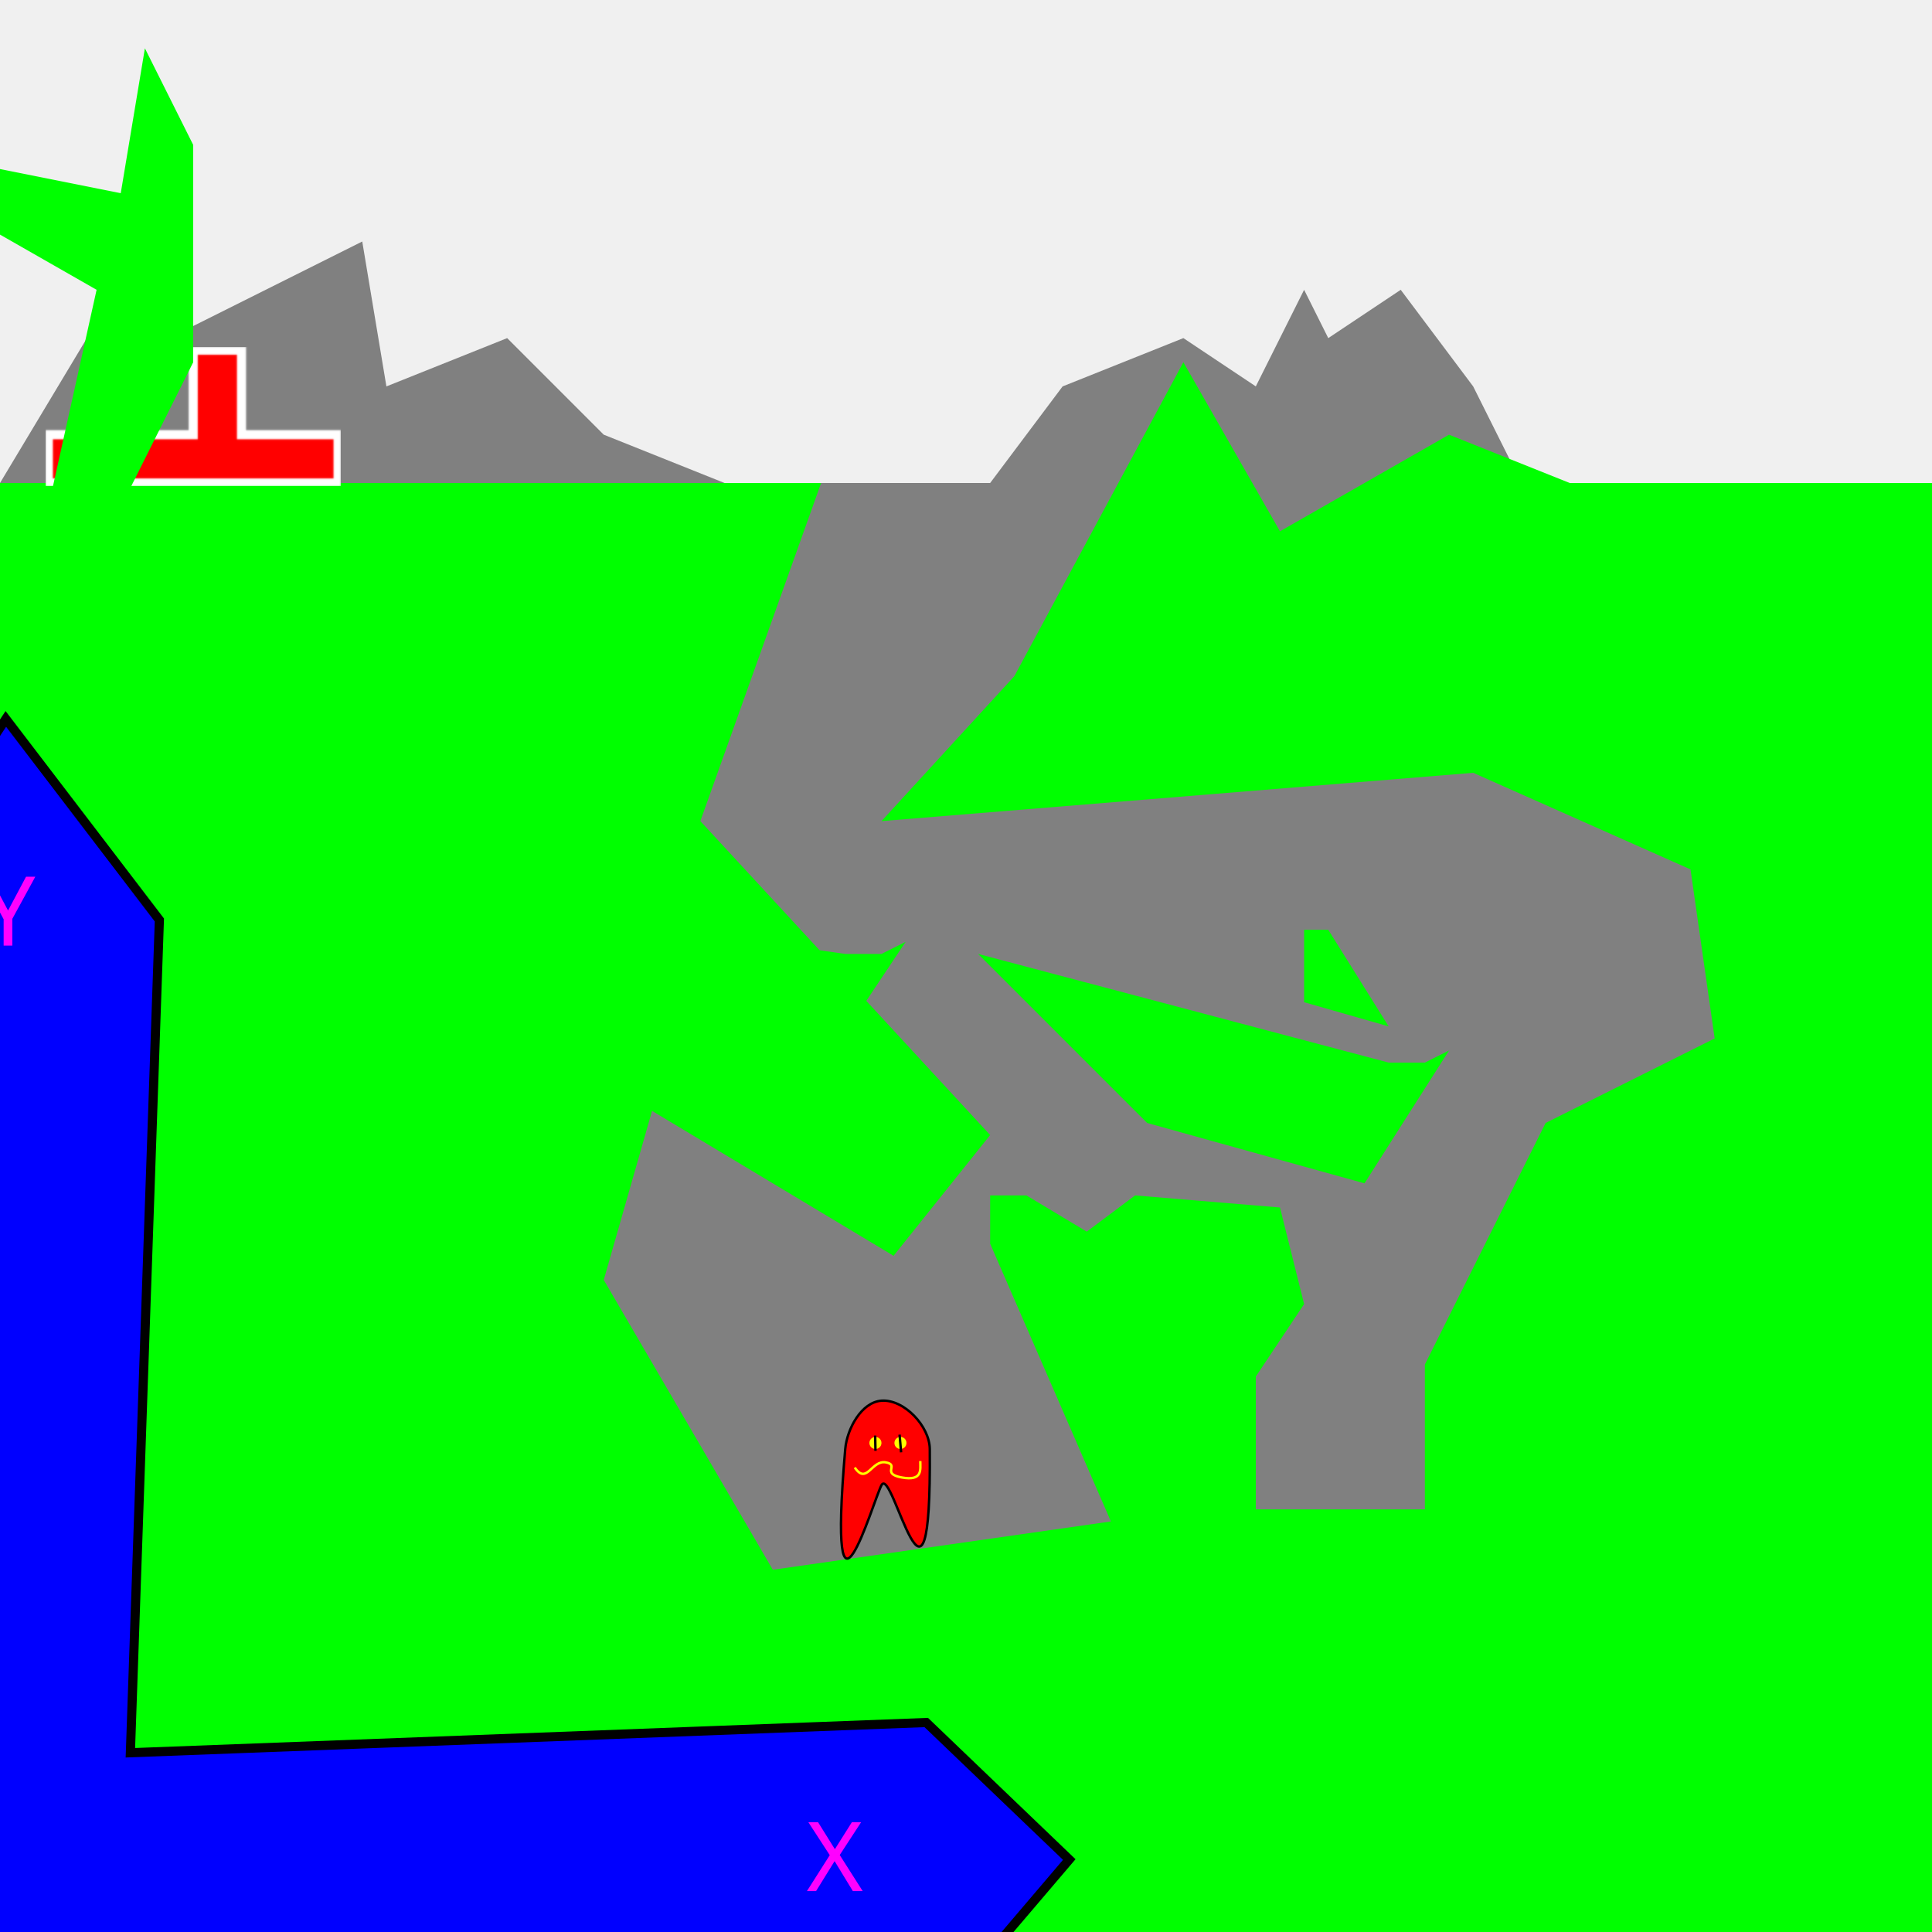
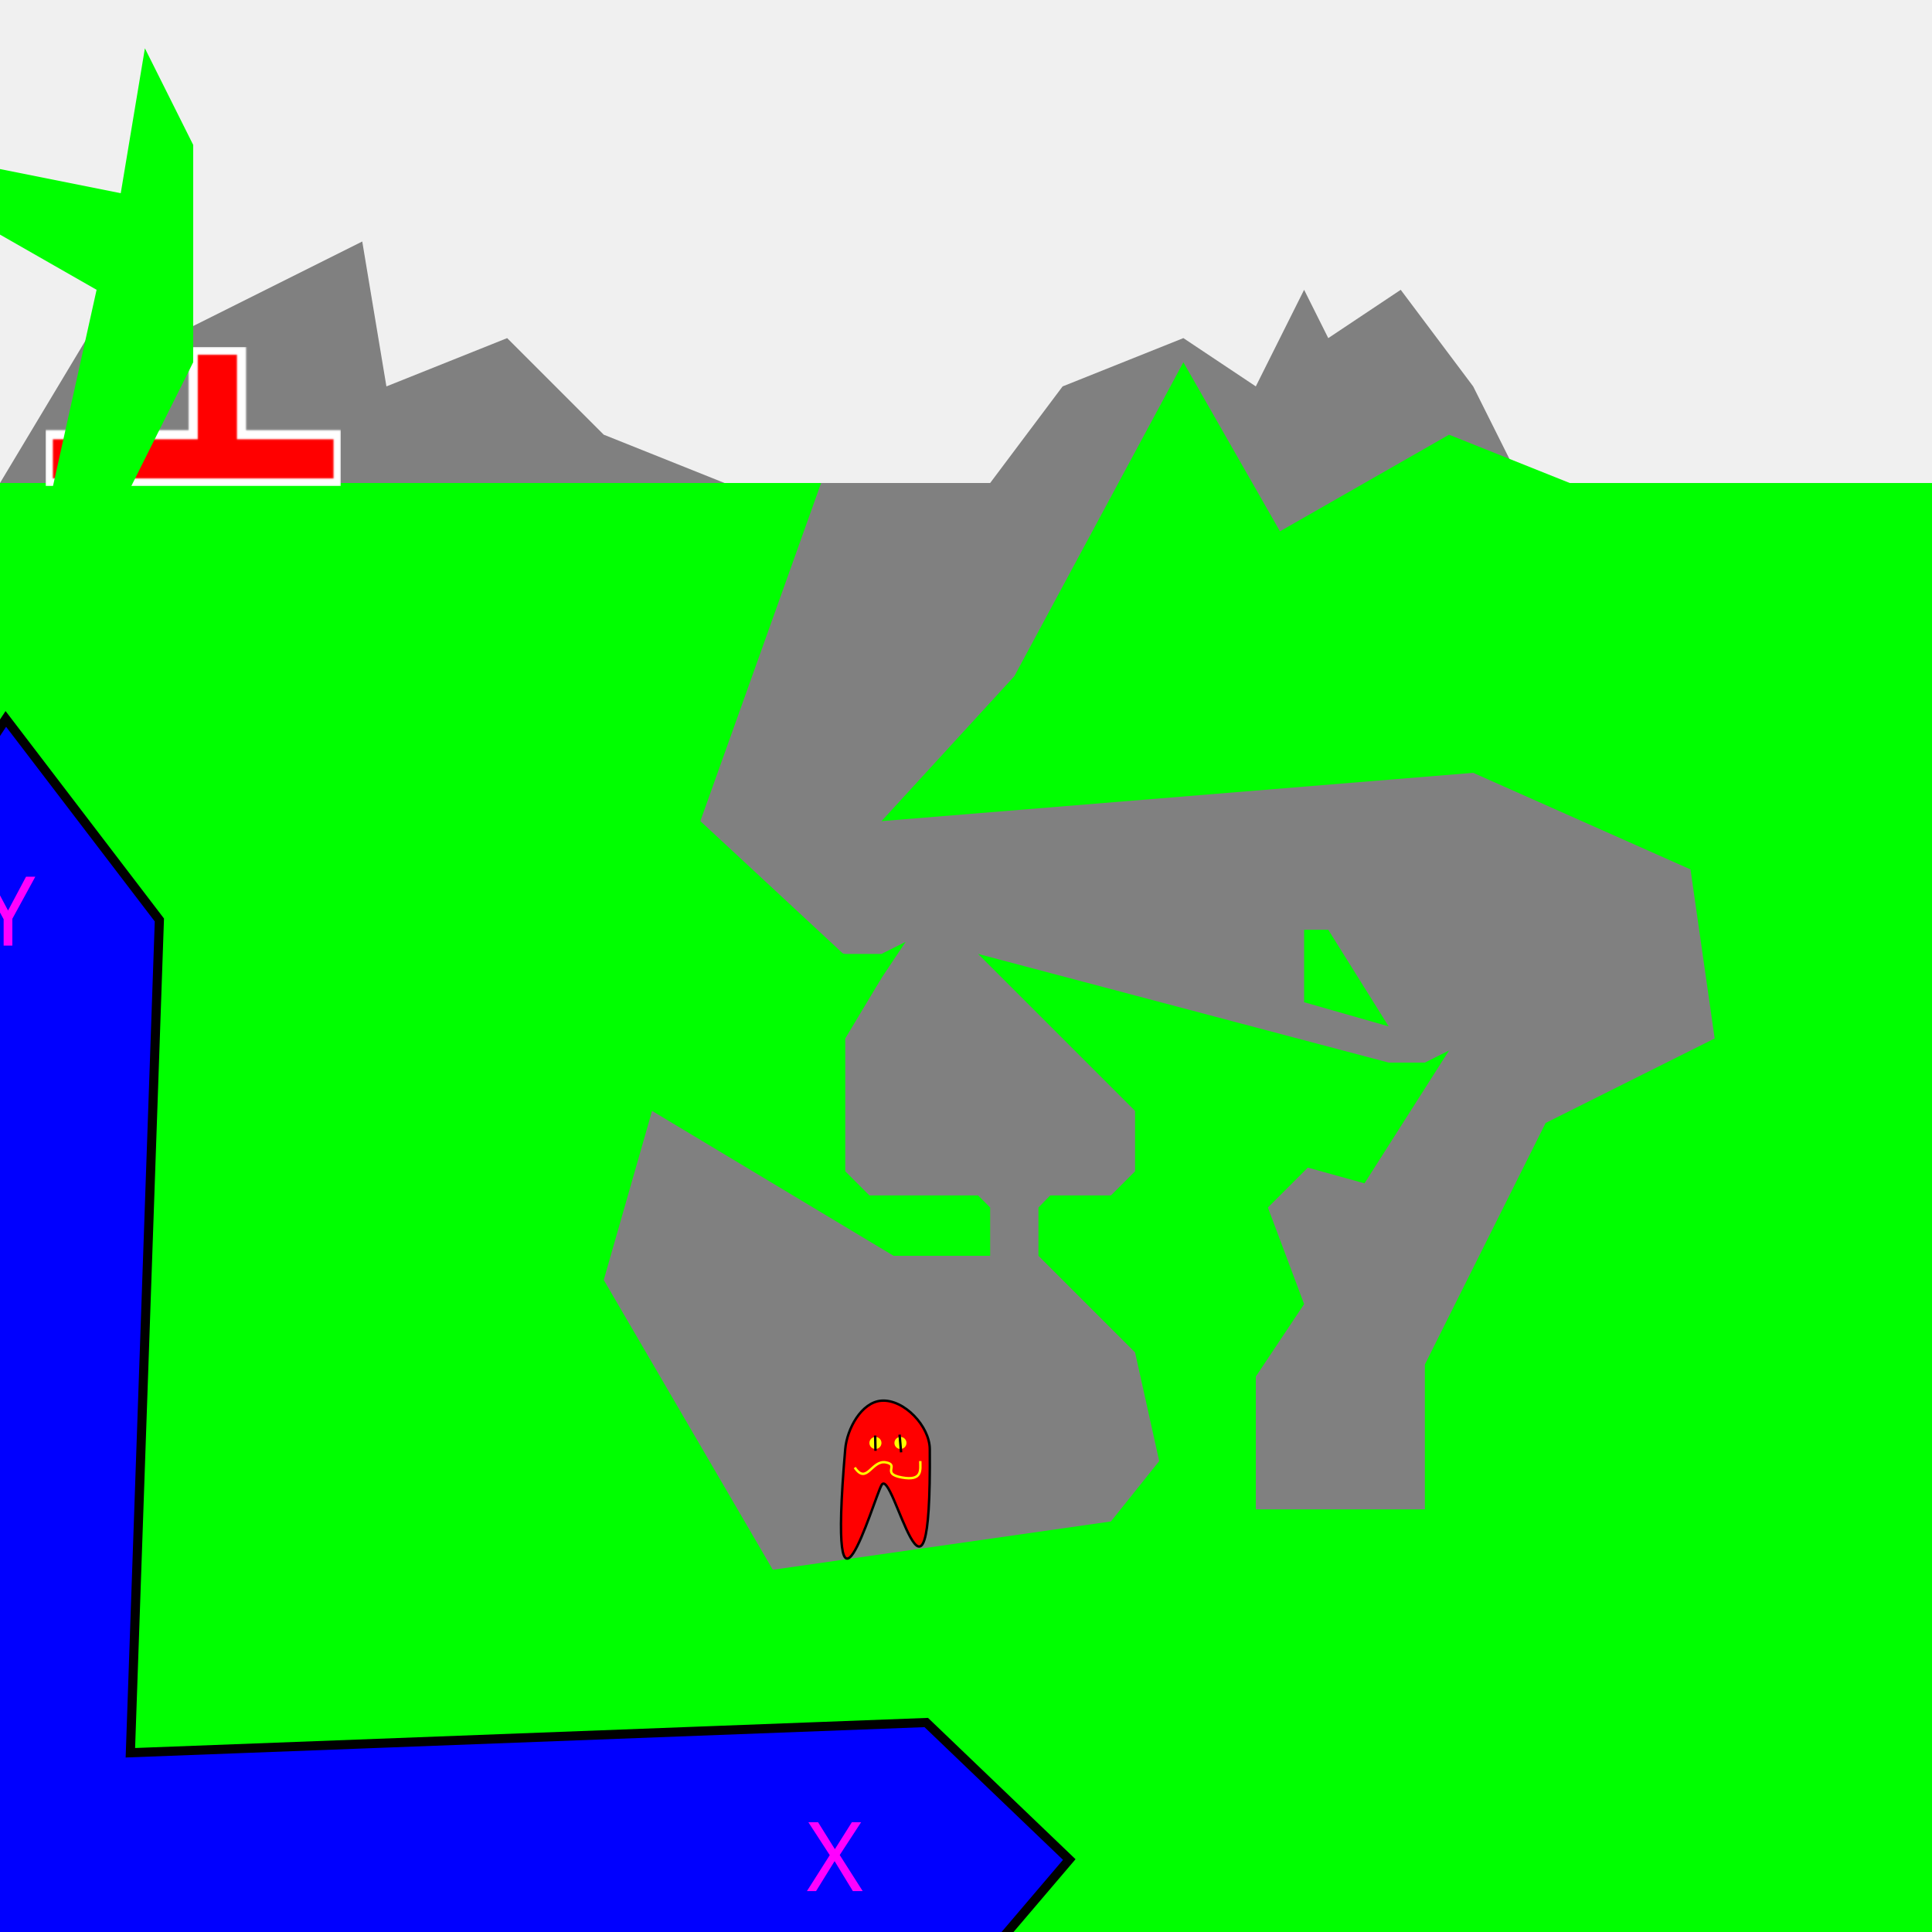
<svg xmlns="http://www.w3.org/2000/svg" width="800" height="800" viewBox="0 0 211.667 211.667" version="1.1" id="svg8">
  <defs id="defs2">
    <filter style="color-interpolation-filters:sRGB" id="filter4573" x="-0.009" width="1.018" y="-0.019" height="1.038">
      <feGaussianBlur stdDeviation="0.116" id="feGaussianBlur4575" />
    </filter>
  </defs>
  <g id="layer1" transform="translate(0,-85.33334)">
    <path style="fill:#808080;stroke:none;stroke-width:0.265px;stroke-linecap:butt;stroke-linejoin:miter;stroke-opacity:1" d="m 0,138.25 15.875,-26.458 2.646,10.583 21.167,-10.583 2.646,15.875 13.229,-5.292 10.583,10.583 13.229,5.292 29.104,-1e-5 7.938,-10.583 13.229,-5.292 7.938,5.292 5.292,-10.583 2.646,5.292 7.938,-5.292 7.938,10.583 5.292,10.583 h 44.979 v 158.75 H 0 Z" id="path4603" />
-     <path style="fill:#00ff00;stroke:none;stroke-width:0.265px;stroke-linecap:butt;stroke-linejoin:miter;stroke-opacity:1" d="m 0,138.25 h 89.958 l -13.229,37.042 31.75,34.396 -10.583,13.229 -26.458,-15.875 -5.292,18.521 18.521,31.75 37.042,-5.292 -13.229,-30.427 v -5.292 h 3.969 l 6.615,3.969 5.292,-3.969 15.875,1.323 2.646,10.583 -5.292,7.938 v 14.552 h 18.521 v -15.875 l 3.874,-7.749 9.355,-18.71 18.521,-9.26 -2.646,-18.521 -23.812,-10.583 -64.823,5.292 14.552,-15.875 18.521,-34.396 10.583,18.521 18.521,-10.583 13.229,5.292 h 39.688 v 158.75 H 0 Z" id="path4599" />
+     <path style="fill:#00ff00;stroke:none;stroke-width:0.265px;stroke-linecap:butt;stroke-linejoin:miter;stroke-opacity:1" d="m 0,138.25 h 89.958 l -13.229,37.042 18.521,17.198 h 1.323 l -3.969,6.615 v 14.552 l 2.646,2.646 h 11.906 l 1.323,1.323 v 5.292 l -10.583,0 -26.458,-15.875 -5.292,18.521 18.521,31.75 37.042,-5.292 5.292,-6.615 -2.646,-11.906 -10.583,-10.583 v -5.292 l 1.289,-1.323 6.649,0 2.646,-2.646 v -10.583 l 22.49,6.615 -7.938,7.938 3.969,10.583 -5.292,7.938 v 14.552 h 18.521 v -15.875 l 3.874,-7.749 9.355,-18.71 18.521,-9.26 -2.646,-18.521 -23.812,-10.583 -64.823,5.292 14.552,-15.875 18.521,-34.396 10.583,18.521 18.521,-10.583 13.229,5.292 h 39.688 v 158.75 H 0 Z" id="path4599" />
    <path style="fill:#0000ff;stroke:#000000;stroke-width:1;stroke-linecap:butt;stroke-linejoin:miter;stroke-miterlimit:4;stroke-dasharray:none;stroke-opacity:1" d="M -13.172,184.958 0.639,164.098 17.461,186.124 l -3.177,91.238 87.195,-3.313 15.668,15.012 -16.408,19.264 -97.044,3.558 -19.236,-29.024 z" id="path10" />
    <text xml:space="preserve" style="font-style:normal;font-weight:normal;font-size:10.583px;line-height:1.25;font-family:sans-serif;letter-spacing:0px;word-spacing:0px;fill:#ff00ff;fill-opacity:1;stroke:none;stroke-width:1;stroke-miterlimit:4;stroke-dasharray:none" x="88.361" y="292.521" id="text838">
      <tspan id="tspan836" x="88.361" y="292.521" style="fill:#ff00ff;fill-opacity:1;stroke-width:1;stroke-miterlimit:4;stroke-dasharray:none">X</tspan>
    </text>
    <text xml:space="preserve" style="font-style:normal;font-weight:normal;font-size:10.583px;line-height:1.25;font-family:sans-serif;letter-spacing:0px;word-spacing:0px;fill:#ff00ff;fill-opacity:1;stroke:none;stroke-width:1;stroke-miterlimit:4;stroke-dasharray:none" x="-2.118" y="188.936" id="text838-3">
      <tspan id="tspan836-6" x="-2.118" y="188.936" style="fill:#ff00ff;fill-opacity:1;stroke-width:1;stroke-miterlimit:4;stroke-dasharray:none">Y</tspan>
    </text>
    <path style="fill:#ff0000;fill-opacity:1;stroke:#ffffff;stroke-width:1;stroke-linecap:butt;stroke-linejoin:miter;stroke-miterlimit:4;stroke-dasharray:none;stroke-opacity:1;filter:url(#filter4573)" d="m 21.167,132.958 v -9.26 h 5.292 v 9.26 h 10.583 v 5.292 H 5.292 v -5.292 z" id="path4567" />
    <path style="fill:#ff0000;stroke:#000000;stroke-width:0.265px;stroke-linecap:butt;stroke-linejoin:miter;stroke-opacity:1" d="m 92.604,244.083 c -2.001,23.337 3.011,5.797 3.969,3.969 1.21,-2.309 5.481,18.837 5.292,-3.969 -0.021,-2.494 -2.803,-5.468 -5.292,-5.292 -2.199,0.156 -3.78,3.095 -3.969,5.292 z" id="path4605" />
    <circle style="fill:#ffff00;stroke:none;stroke-width:1;stroke-miterlimit:4;stroke-dasharray:none" id="path4607" cx="95.911" cy="243.422" r="0.661" />
    <circle style="fill:#ffff00;stroke:none;stroke-width:1;stroke-miterlimit:4;stroke-dasharray:none" id="path4607-7" cx="98.652" cy="243.422" r="0.661" />
    <path style="fill:none;stroke:#ffff00;stroke-width:0.265px;stroke-linecap:butt;stroke-linejoin:miter;stroke-opacity:1" d="m 93.644,246.115 c 1.323,1.937 1.843,-0.85 3.402,-0.567 1.559,0.283 -0.567,1.228 1.748,1.654 2.315,0.425 2.032,-0.85 2.032,-1.795" id="path4624" />
    <path style="fill:none;stroke:#000000;stroke-width:0.265px;stroke-linecap:butt;stroke-linejoin:miter;stroke-opacity:1" d="m 95.883,242.611 0.033,1.67" id="path4626" />
    <path style="fill:none;stroke:#000000;stroke-width:0.265px;stroke-linecap:butt;stroke-linejoin:miter;stroke-opacity:1" d="m 98.556,242.51 0.167,1.938" id="path4628" />
    <path style="fill:#00ff00;stroke:none;stroke-width:0.265px;stroke-linecap:butt;stroke-linejoin:miter;stroke-opacity:1" d="m 83.344,188.521 9.26,1.323 h 3.969 l 2.646,-1.323 -2.646,3.969 -2.646,3.969 z" id="path4630" />
    <path style="fill:#00ff00;stroke:none;stroke-width:0.265px;stroke-linecap:butt;stroke-linejoin:miter;stroke-opacity:1" d="M 5.292,140.896 10.583,117.083 -7.938,106.5 V 93.271 L -5e-7,103.854 13.229,106.5 15.875,90.625 21.167,101.208 v 23.812 l -10.583,21.167 z" id="path835" />
    <path style="fill:#00ff00;stroke:none;stroke-width:0.265px;stroke-linecap:butt;stroke-linejoin:miter;stroke-opacity:1" d="m 107.156,189.844 44.979,11.906 h 3.969 l 2.646,-1.323 -9.26,14.552 -23.812,-6.615 z" id="path4630-3" />
    <path style="fill:#00ff00;stroke:none;stroke-width:0.265px;stroke-linecap:butt;stroke-linejoin:miter;stroke-opacity:1" d="m 152.135,197.781 -9.26,-2.646 v -7.937 l 2.646,-1e-5 z" id="path884" />
  </g>
</svg>
